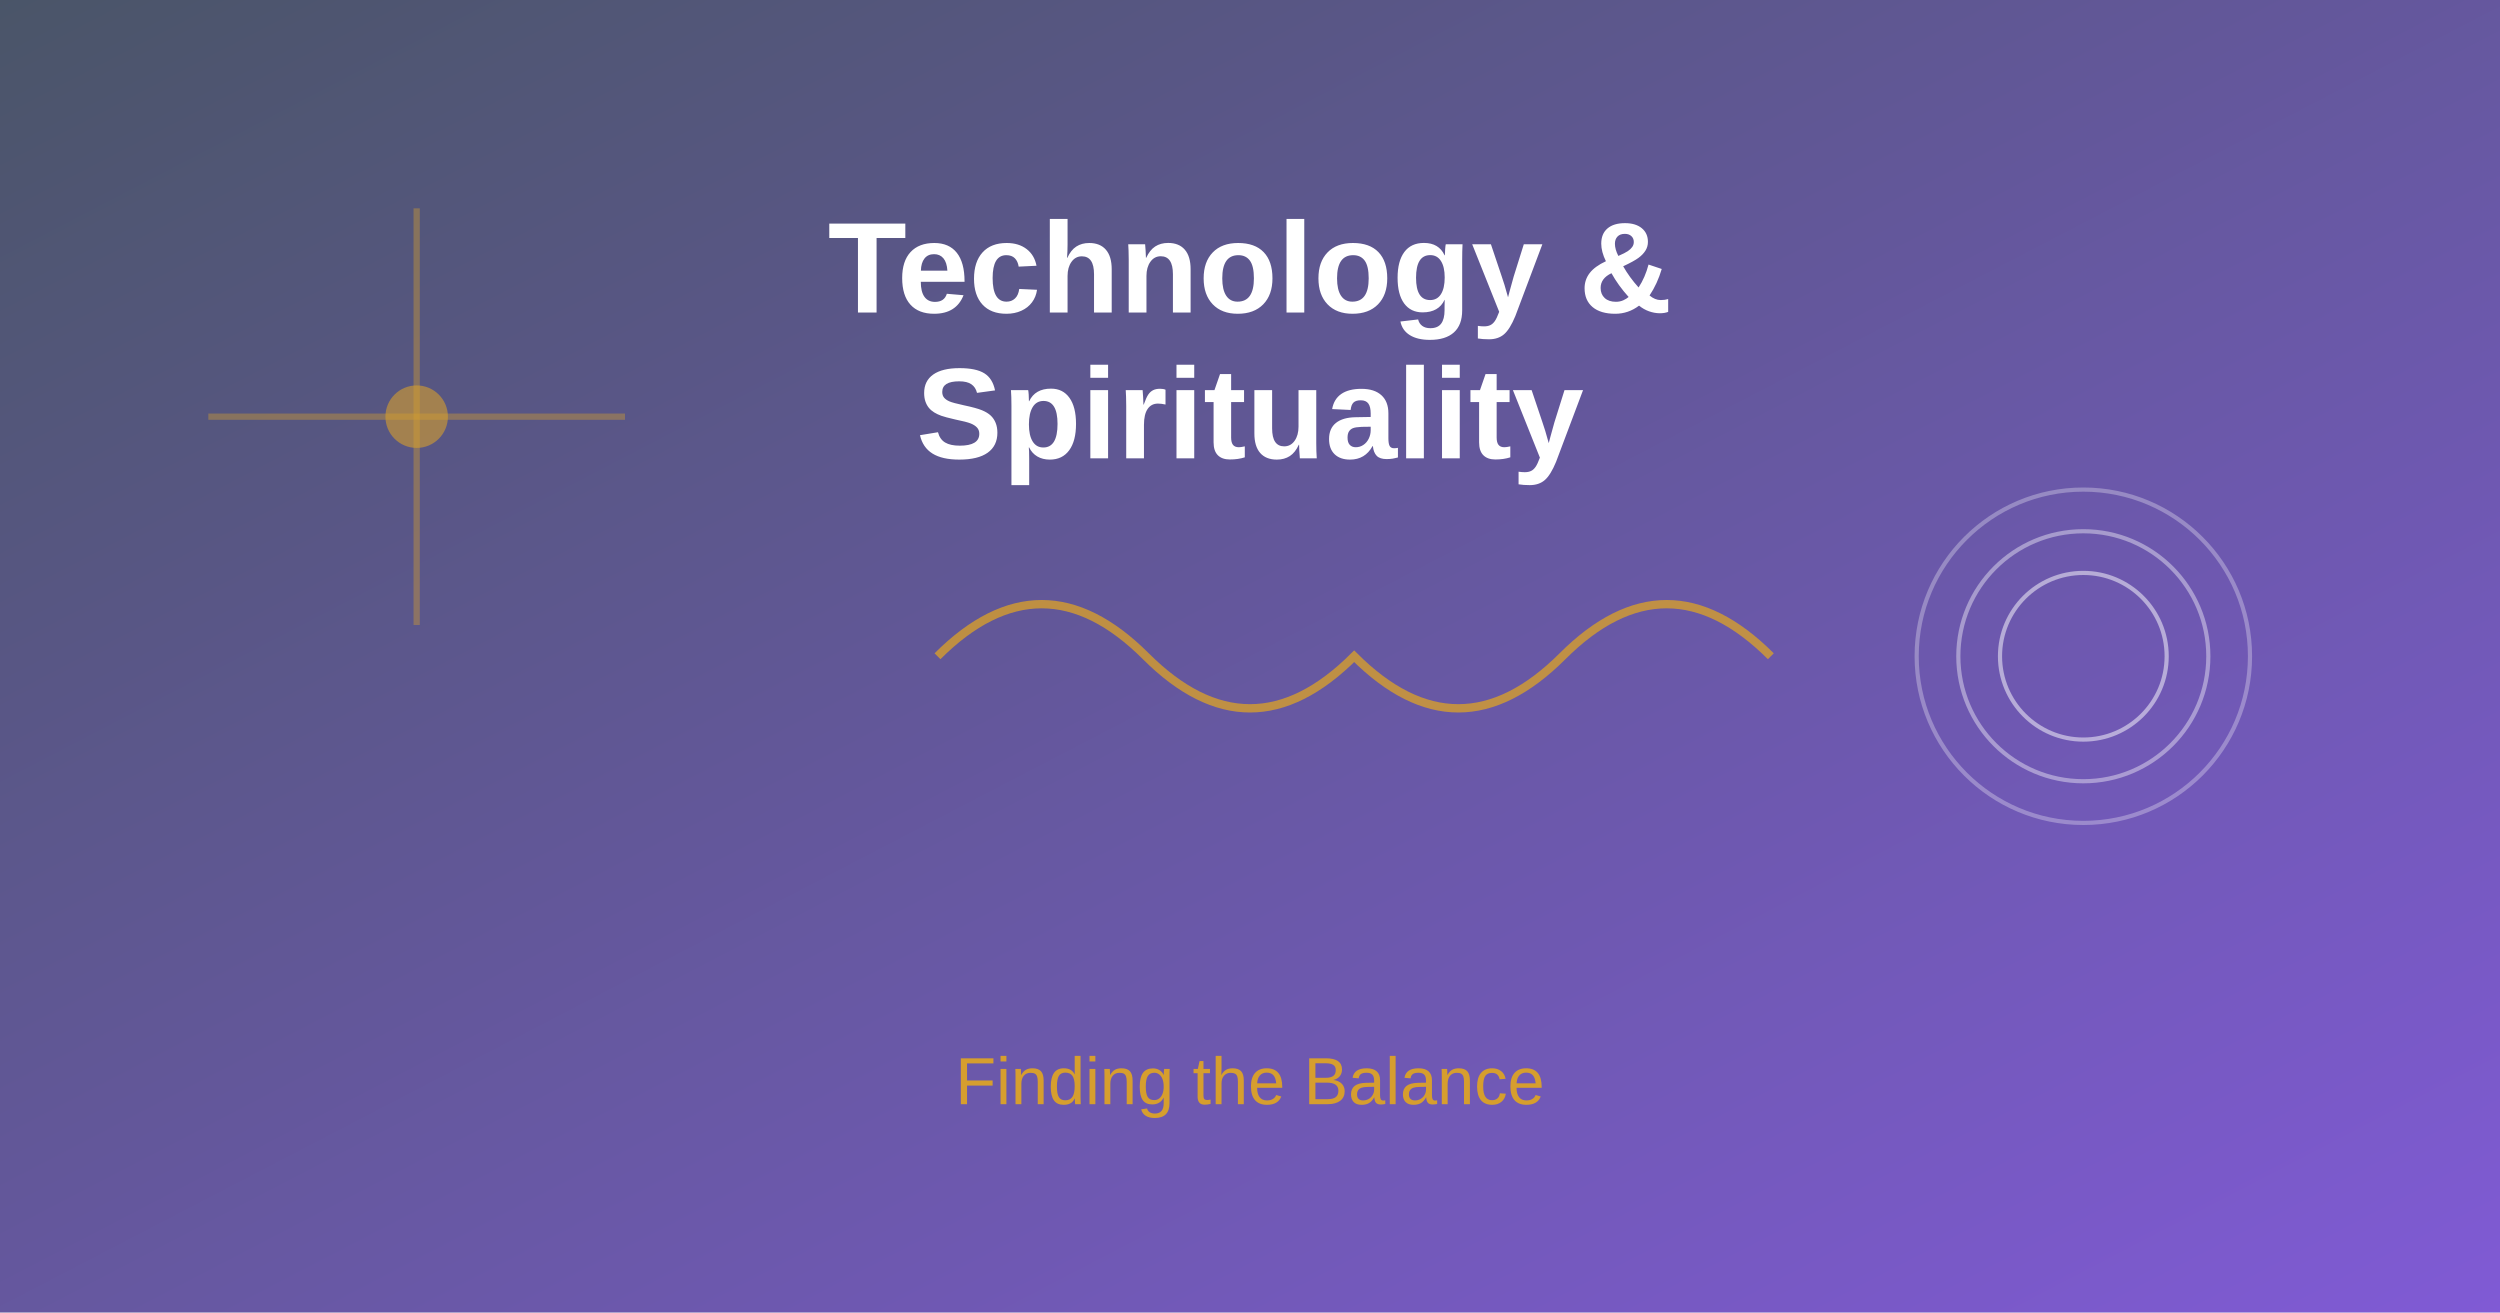
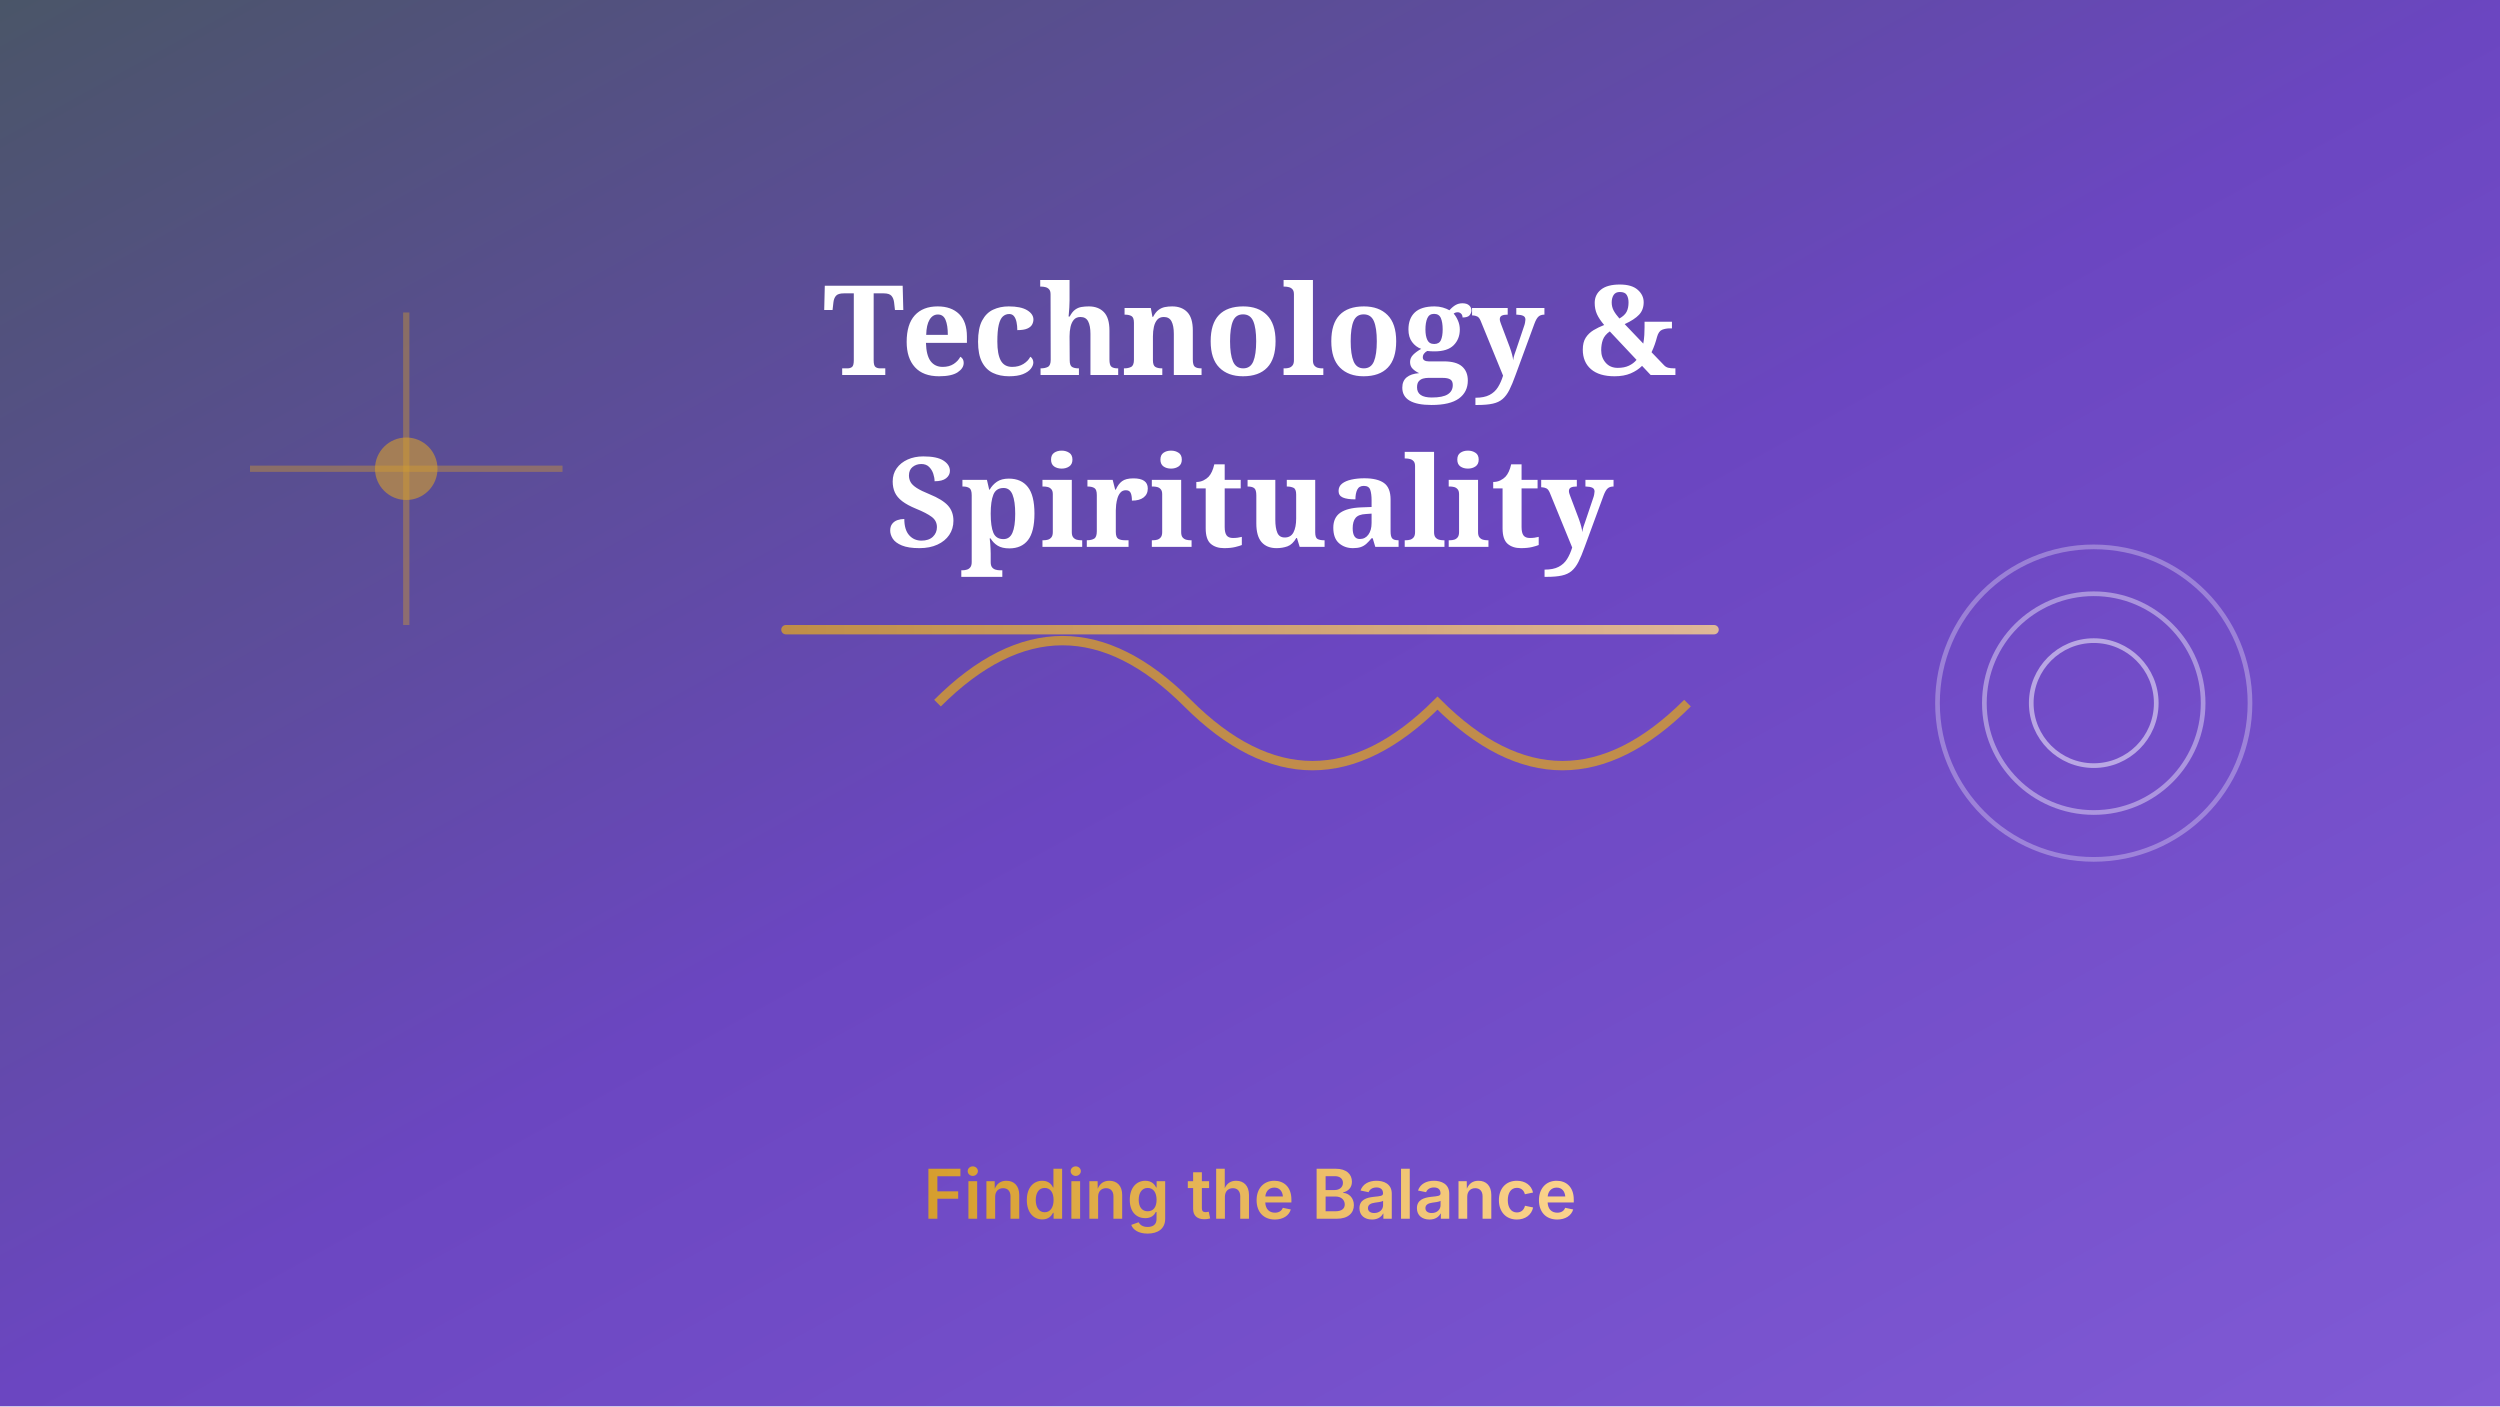
- <svg xmlns="http://www.w3.org/2000/svg" width="1200" height="630">
+ <svg xmlns="http://www.w3.org/2000/svg" viewBox="0 0 800 450">
  <defs>
-     <linearGradient id="bg6" x1="0%" y1="0%" x2="100%" y2="100%">
+     <linearGradient id="bgGrad" x1="0%" y1="0%" x2="100%" y2="100%">
      <stop offset="0%" style="stop-color:#4a5568;stop-opacity:1" />
+       <stop offset="50%" style="stop-color:#6b46c1;stop-opacity:1" />
      <stop offset="100%" style="stop-color:#805ad5;stop-opacity:1" />
    </linearGradient>
+     <linearGradient id="goldGrad" x1="0%" y1="0%" x2="100%" y2="0%">
+       <stop offset="0%" style="stop-color:#d69e2e;stop-opacity:1" />
+       <stop offset="100%" style="stop-color:#fbd38d;stop-opacity:1" />
+     </linearGradient>
  </defs>
-   <rect width="1200" height="630" fill="url(#bg6)" />
-   <line x1="100" y1="200" x2="300" y2="200" stroke="rgba(214,158,46,0.4)" stroke-width="3" />
-   <line x1="200" y1="100" x2="200" y2="300" stroke="rgba(214,158,46,0.4)" stroke-width="3" />
-   <circle cx="200" cy="200" r="15" fill="rgba(214,158,46,0.6)" />
-   <circle cx="1000" cy="315" r="80" fill="none" stroke="rgba(255,255,255,0.3)" stroke-width="2" />
-   <circle cx="1000" cy="315" r="60" fill="none" stroke="rgba(255,255,255,0.4)" stroke-width="2" />
-   <circle cx="1000" cy="315" r="40" fill="none" stroke="rgba(255,255,255,0.5)" stroke-width="2" />
-   <path d="M 450 315 Q 500 265, 550 315 T 650 315 Q 700 365, 750 315 T 850 315" fill="none" stroke="rgba(214,158,46,0.8)" stroke-width="4" />
-   <text x="600" y="150" font-family="Arial, sans-serif" font-size="62" font-weight="bold" fill="white" text-anchor="middle">
-     Technology &amp;
-   </text>
-   <text x="600" y="220" font-family="Arial, sans-serif" font-size="62" font-weight="bold" fill="white" text-anchor="middle">
-     Spirituality
-   </text>
-   <text x="600" y="530" font-family="Arial, sans-serif" font-size="32" fill="rgba(214,158,46,1)" text-anchor="middle">
-     Finding the Balance
-   </text>
+   <rect width="800" height="450" fill="url(#bgGrad)" />
+   <line x1="80" y1="150" x2="180" y2="150" stroke="rgba(214,158,46,0.4)" stroke-width="2" />
+   <line x1="130" y1="100" x2="130" y2="200" stroke="rgba(214,158,46,0.4)" stroke-width="2" />
+   <circle cx="130" cy="150" r="10" fill="rgba(214,158,46,0.6)" />
+   <circle cx="670" cy="225" r="50" fill="none" stroke="rgba(255,255,255,0.3)" stroke-width="1.5" />
+   <circle cx="670" cy="225" r="35" fill="none" stroke="rgba(255,255,255,0.4)" stroke-width="1.5" />
+   <circle cx="670" cy="225" r="20" fill="none" stroke="rgba(255,255,255,0.5)" stroke-width="1.5" />
+   <path d="M 300 225 Q 340 185, 380 225 T 460 225 Q 500 265, 540 225" fill="none" stroke="rgba(214,158,46,0.8)" stroke-width="3" />
+   <text x="400" y="120" text-anchor="middle" font-family="Lora, Georgia, serif" font-size="40" font-weight="bold" fill="white">Technology &amp;</text>
+   <text x="400" y="175" text-anchor="middle" font-family="Lora, Georgia, serif" font-size="40" font-weight="bold" fill="white">Spirituality</text>
+   <rect x="250" y="200" width="300" height="3" rx="1.5" fill="url(#goldGrad)" opacity="0.8" />
+   <text x="400" y="390" text-anchor="middle" font-family="Inter, Arial, sans-serif" font-size="22" font-weight="600" fill="url(#goldGrad)">Finding the Balance</text>
</svg>
